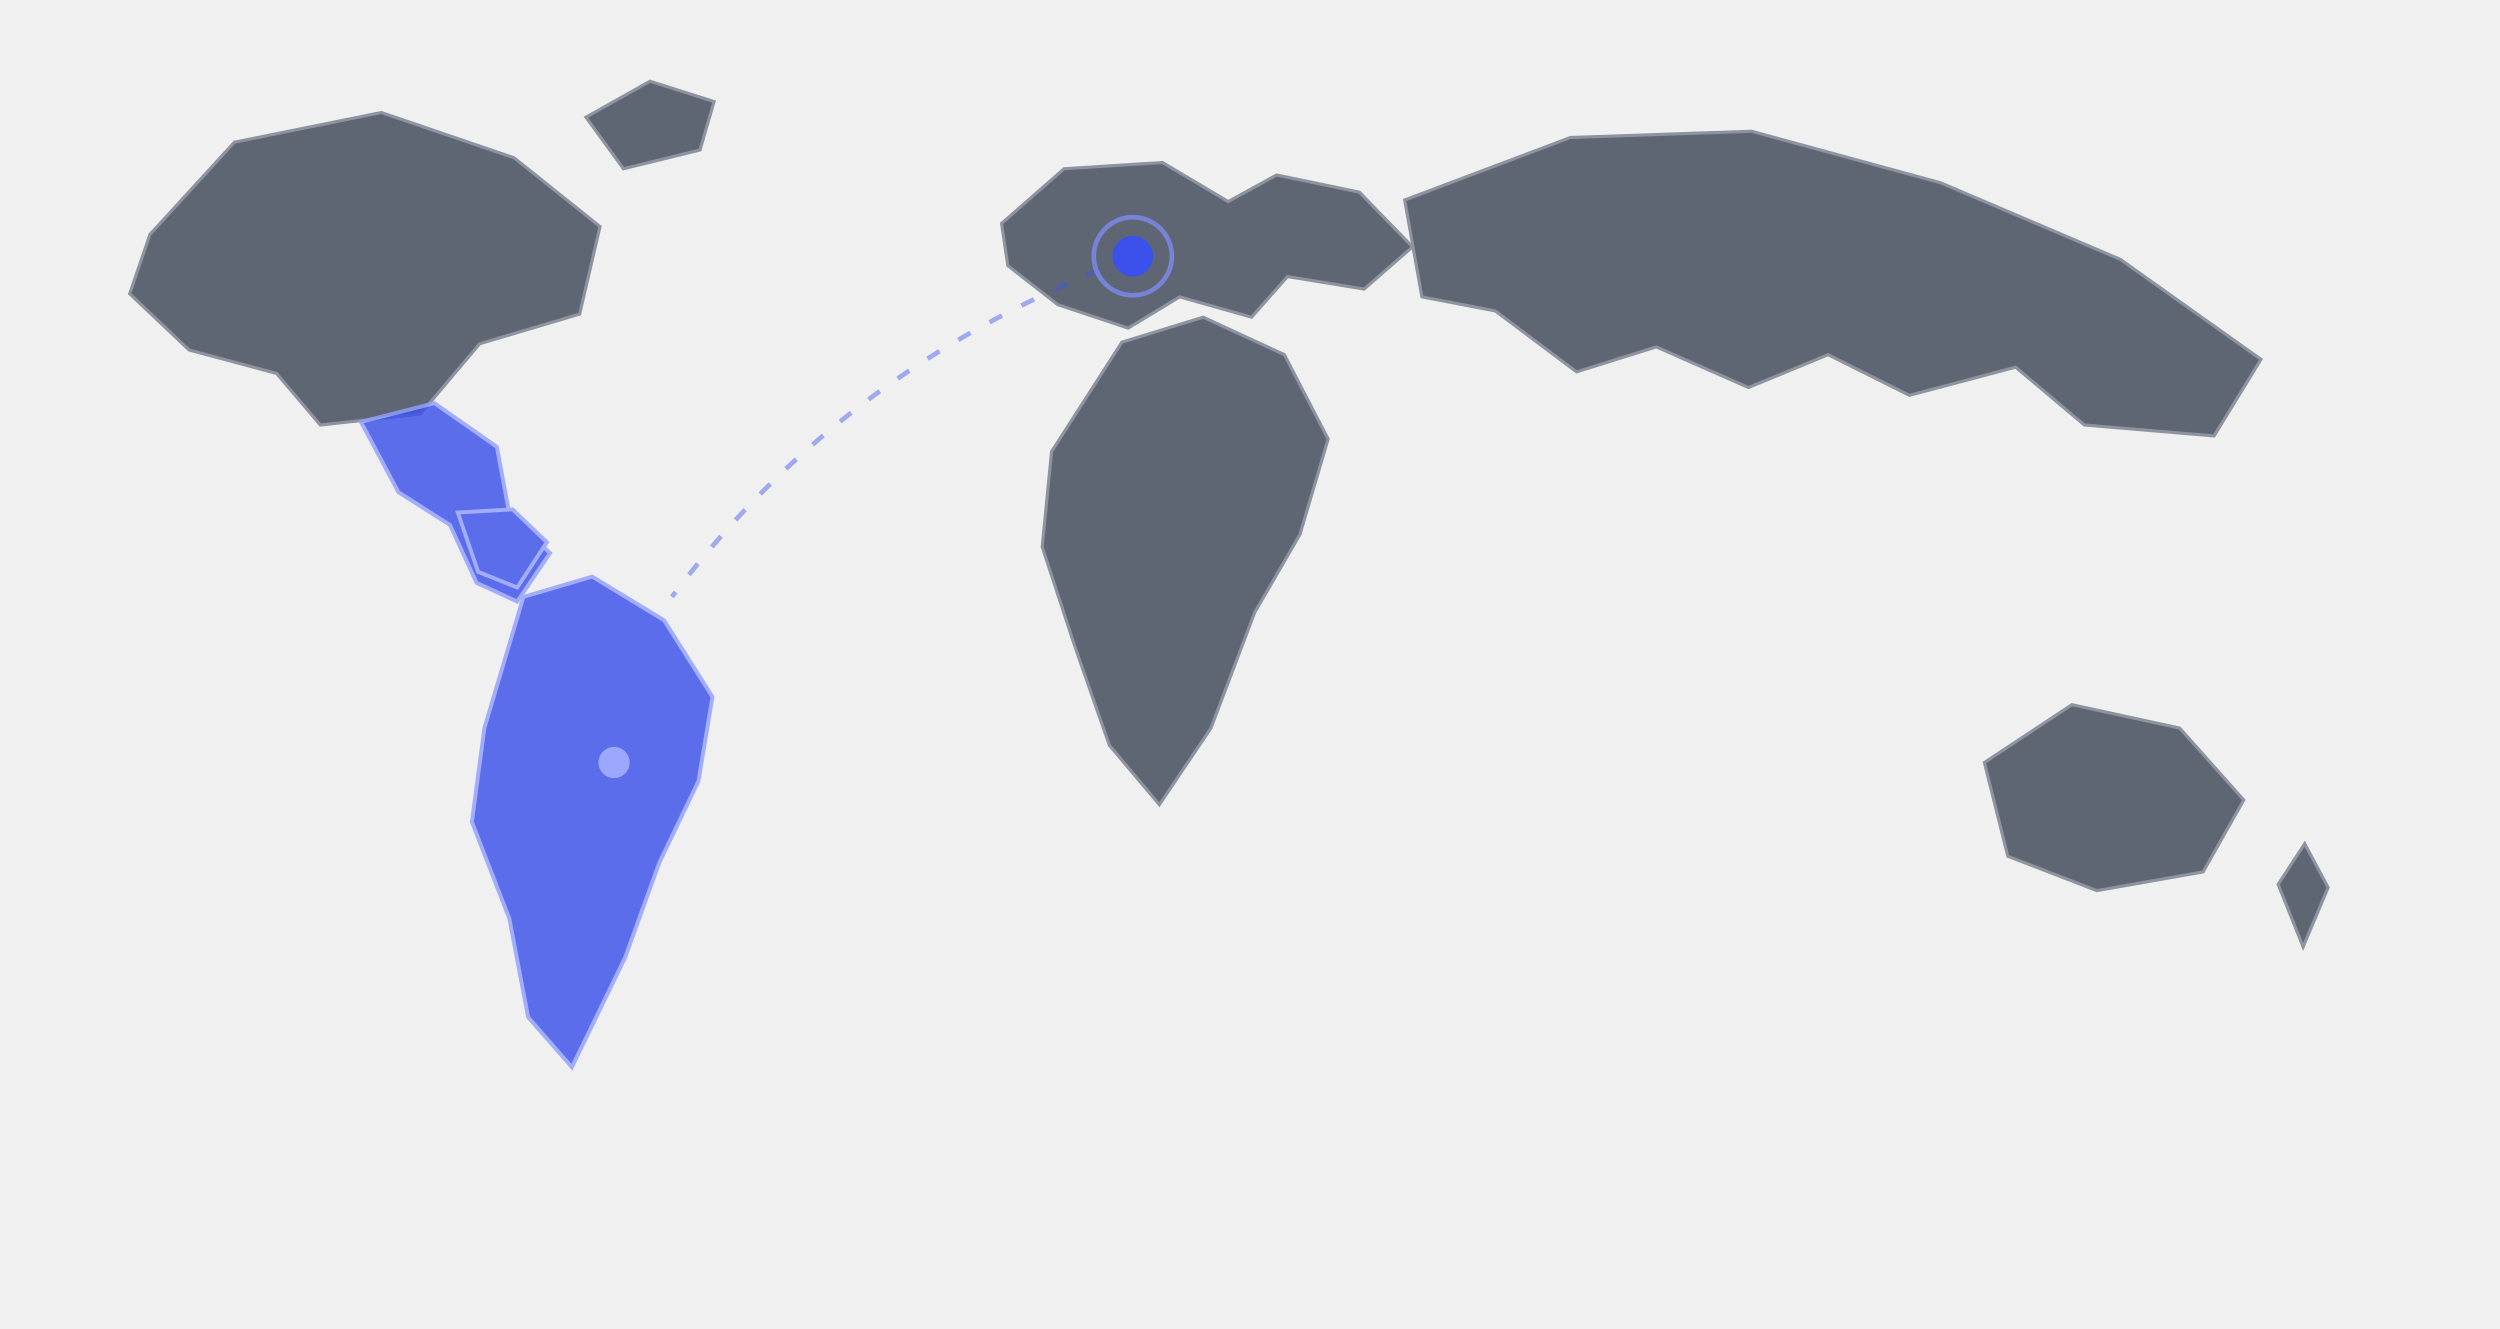
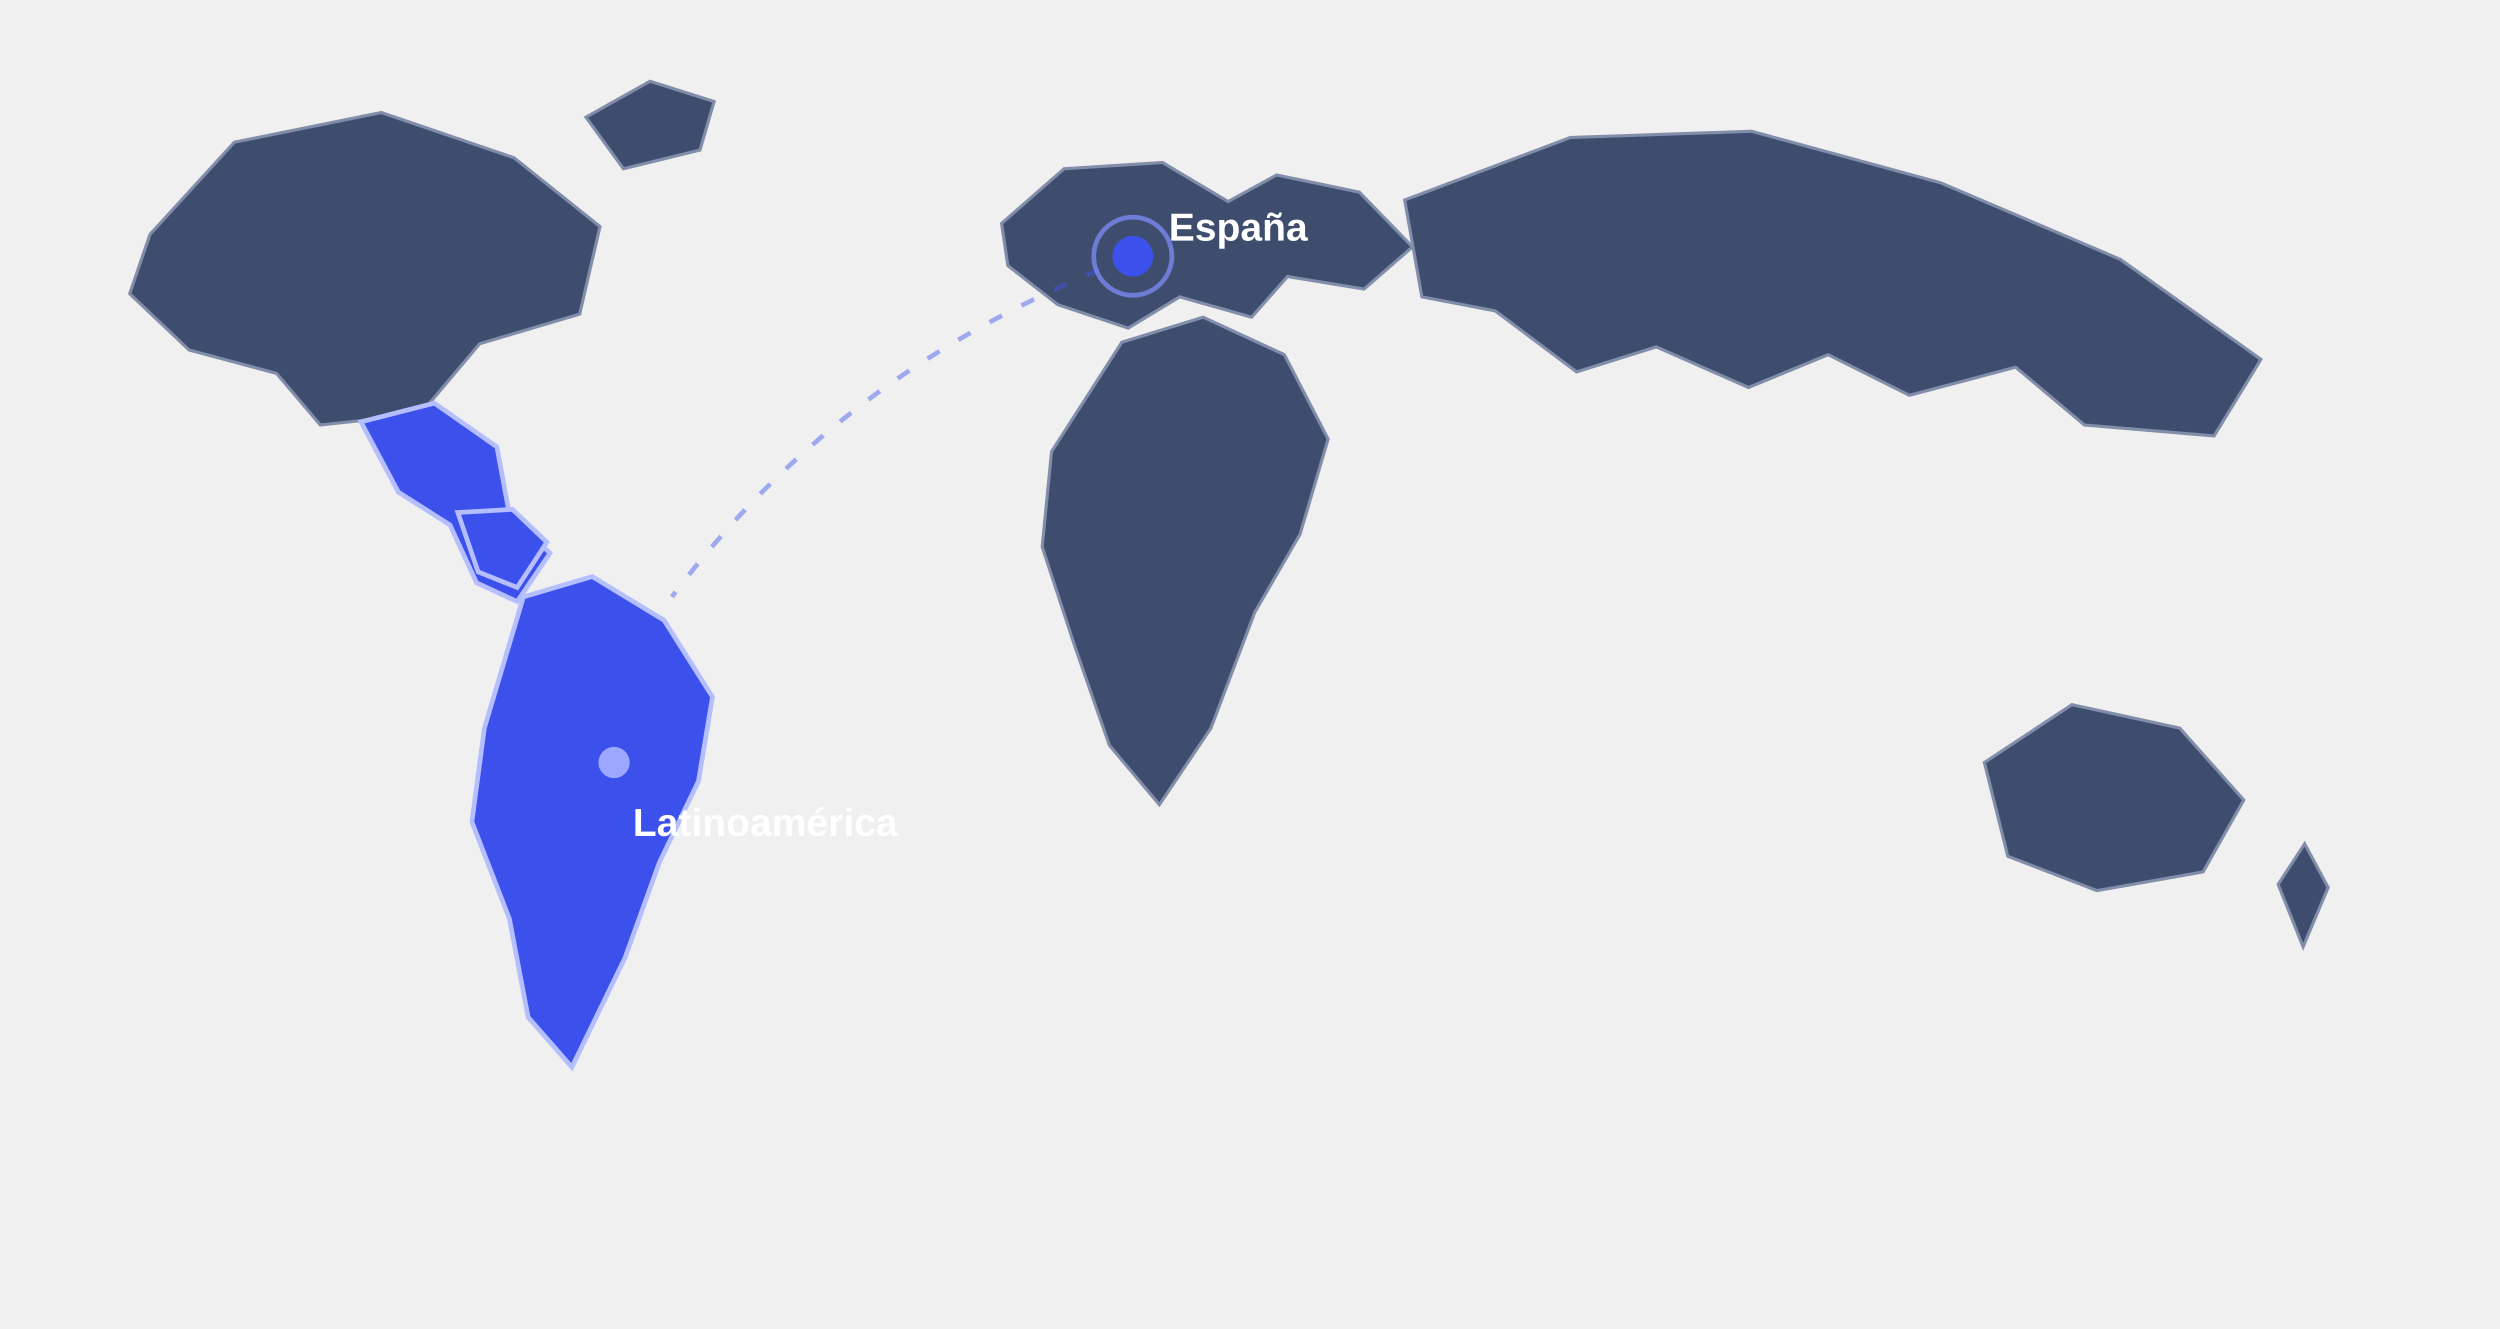
<svg xmlns="http://www.w3.org/2000/svg" viewBox="0 0 1600 850" role="img" aria-labelledby="title desc">
-   <g fill="#263044" opacity=".72" stroke="#667080" stroke-width="2">
+   <g fill="#26385d" opacity=".88" stroke="#7380a0" stroke-width="2">
    <path d="M96 150 150 91 244 72 329 101 384 145 371 201 307 220 269 265 205 272 177 239 121 224 83 188Z" />
    <path d="M375 75 416 52 457 65 448 96 399 108Z" />
    <path d="M641 143 681 108 744 104 786 129 817 112 870 123 904 158 873 185 824 177 801 203 755 190 722 210 677 195 645 170Z" />
    <path d="M718 219 770 203 822 227 850 281 832 342 803 392 775 466 742 515 710 477 688 414 667 350 673 289Z" />
    <path d="M899 128 1005 88 1121 84 1242 117 1357 166 1447 230 1417 279 1334 272 1290 235 1222 253 1170 227 1119 248 1060 222 1009 238 957 199 910 190Z" />
    <path d="M1270 488 1326 451 1395 466 1436 512 1410 558 1342 570 1285 548Z" />
    <path d="M1458 566 1475 540 1490 568 1474 606Z" />
  </g>
-   <g fill="#3c51ec" opacity=".82" stroke="#91a0ff" stroke-width="2.5">
+   <g fill="#3c51ec" opacity="1" stroke="#b5beff" stroke-width="3">
    <path d="M231 270 278 258 318 286 326 329 352 354 331 385 305 373 288 336 255 315Z" />
    <path d="M335 382 379 369 425 397 456 446 447 500 422 552 400 613 366 683 338 651 326 588 302 526 310 466Z" />
    <path d="M293 328 328 326 350 347 331 376 306 366Z" />
  </g>
  <path d="M725 164 C620 205 517 266 430 382" fill="none" stroke="#3c51ec" stroke-width="3" stroke-dasharray="9 14" opacity=".45" />
  <circle cx="725" cy="164" r="13" fill="#3c51ec" />
  <circle cx="725" cy="164" r="25" fill="none" stroke="#8290ff" stroke-width="3" opacity=".7" />
  <circle cx="393" cy="488" r="10" fill="#9ca7ff" />
+   <g fill="#fff" font-family="Arial, sans-serif" font-size="25" font-weight="700">
+     <text x="748" y="154">España</text>
+     <text x="405" y="535">Latinoamérica</text>
+   </g>
</svg>
